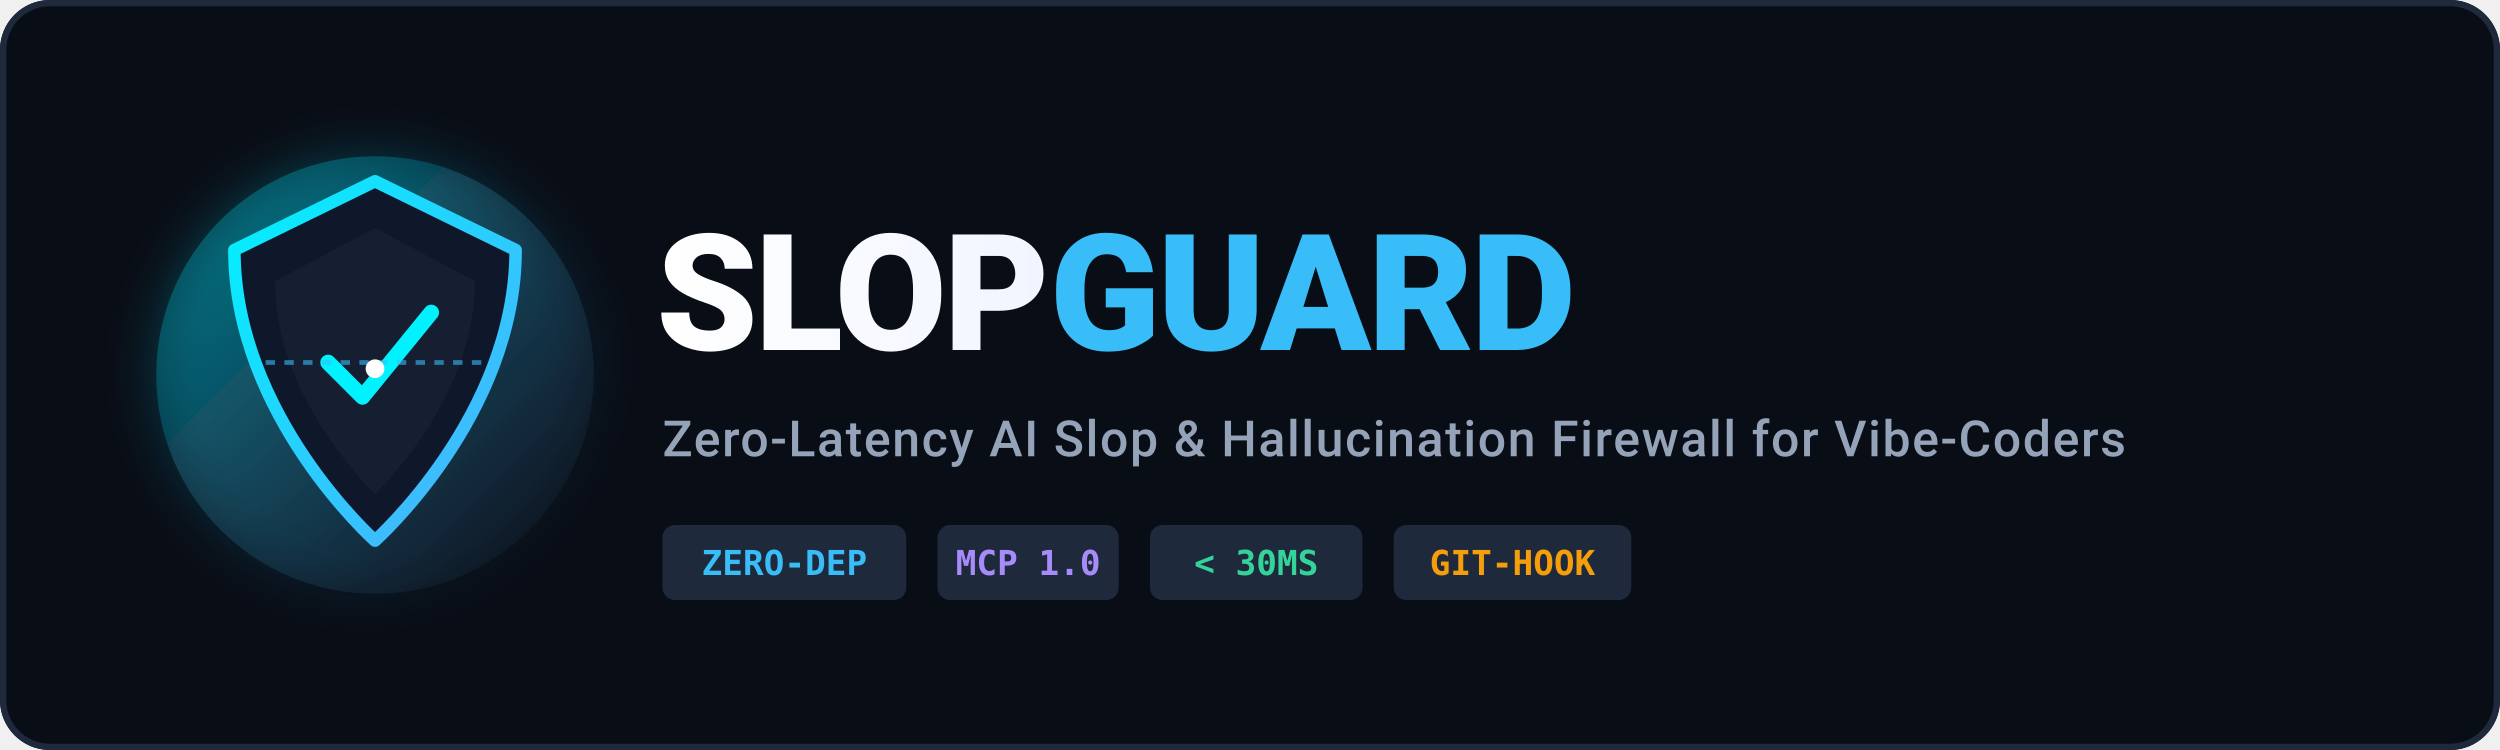
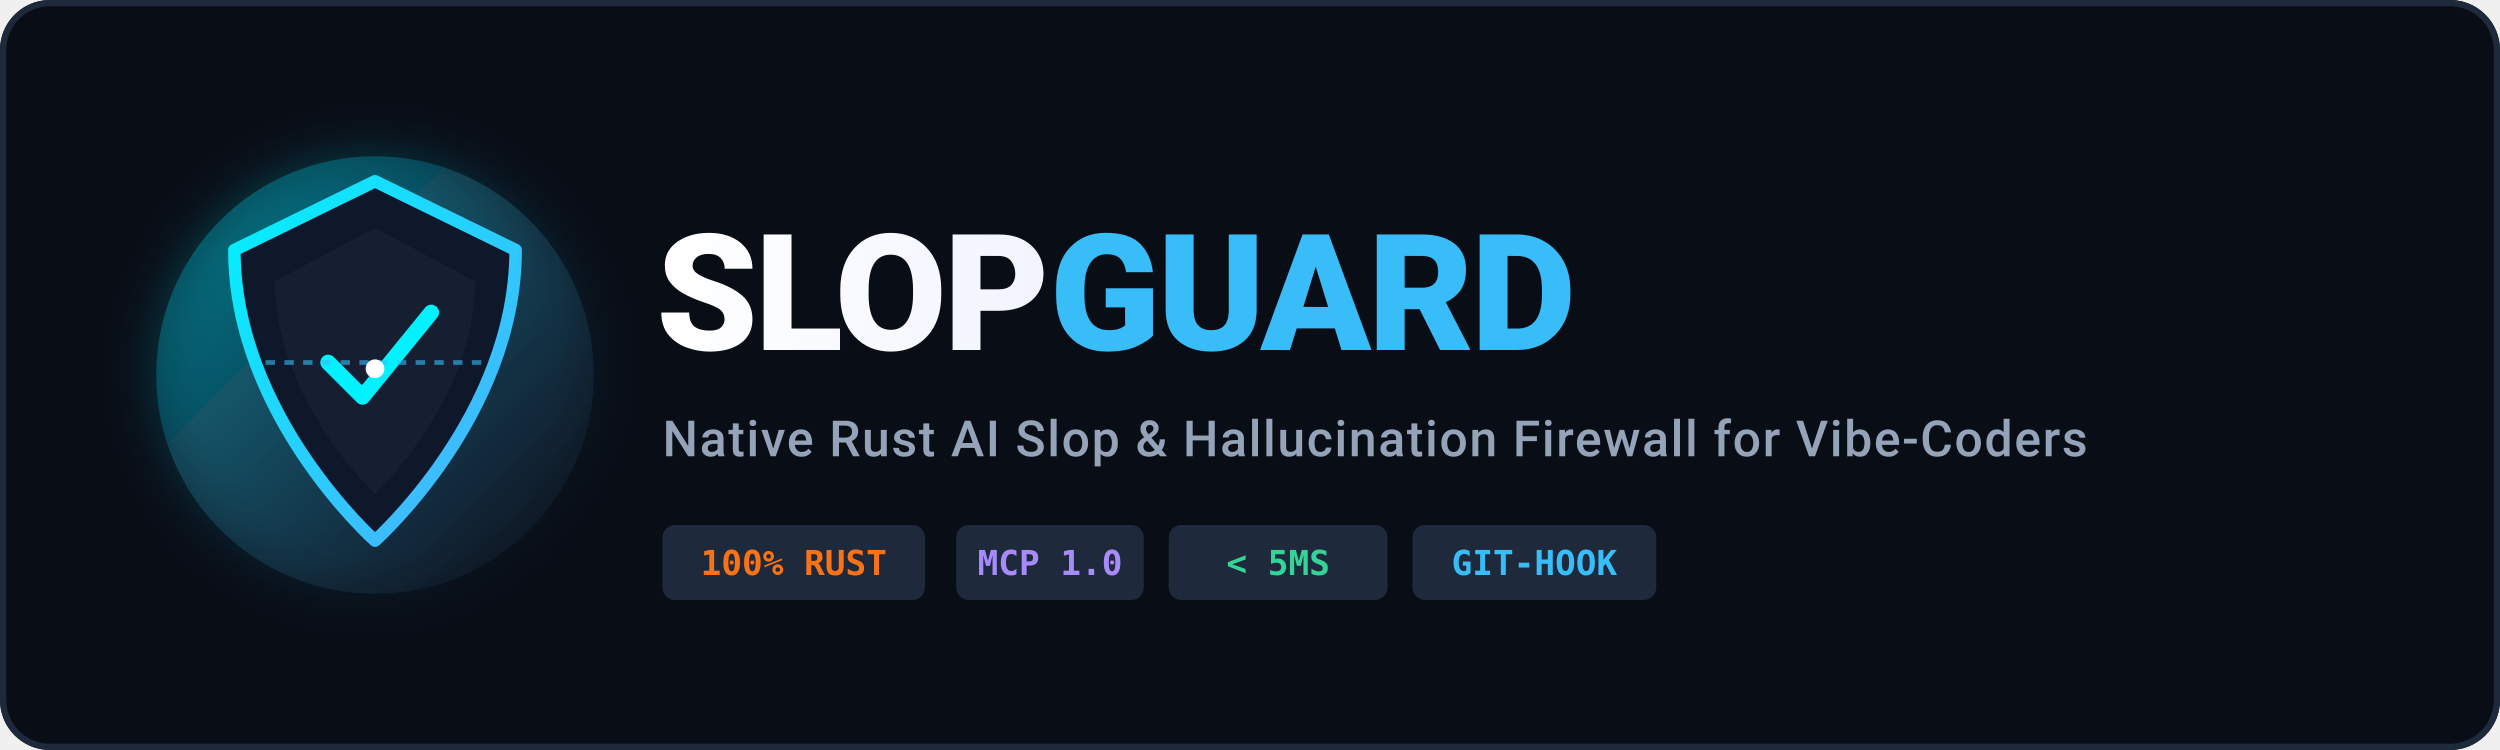
<svg xmlns="http://www.w3.org/2000/svg" viewBox="0 0 800 240" width="100%" height="100%" fill="none">
  <defs>
    <linearGradient id="shieldGrad" x1="0%" y1="0%" x2="100%" y2="100%">
      <stop offset="0%" stop-color="#00f2fe" />
      <stop offset="100%" stop-color="#4facfe" />
    </linearGradient>
    <linearGradient id="textGrad" x1="0%" y1="0%" x2="100%" y2="0%">
      <stop offset="0%" stop-color="#ffffff" />
      <stop offset="100%" stop-color="#e0e7ff" />
    </linearGradient>
    <linearGradient id="glowGrad" x1="0%" y1="0%" x2="100%" y2="100%">
      <stop offset="0%" stop-color="#00f2fe" stop-opacity="0.3" />
      <stop offset="100%" stop-color="#4facfe" stop-opacity="0" />
    </linearGradient>
    <filter id="glow" x="-20%" y="-20%" width="140%" height="140%">
      <feGaussianBlur stdDeviation="8" result="blur" />
      <feComposite in="SourceGraphic" in2="blur" operator="over" />
    </filter>
  </defs>
  <rect width="800" height="240" rx="16" fill="#090d16" />
  <rect x="1" y="1" width="798" height="238" rx="15" stroke="#1e293b" stroke-width="2" />
  <circle cx="120" cy="120" r="70" fill="url(#glowGrad)" filter="url(#glow)" />
  <g transform="translate(60, 48)">
    <path d="M 60 10 L 105 32 C 105 85 60 125 60 125 C 60 125 15 85 15 32 Z" fill="#0f172a" stroke="url(#shieldGrad)" stroke-width="4" stroke-linejoin="round" />
    <path d="M 60 25 L 92 42 C 92 80 60 110 60 110 C 60 110 28 80 28 42 Z" fill="#1e293b" fill-opacity="0.5" />
    <path d="M 45 68 L 56 79 L 78 52" stroke="#00f2fe" stroke-width="5" stroke-linecap="round" stroke-linejoin="round" />
    <line x1="25" y1="68" x2="95" y2="68" stroke="#38bdf8" stroke-width="1.5" stroke-dasharray="3 3" opacity="0.6" />
    <circle cx="60" cy="70" r="3" fill="#ffffff" />
  </g>
  <text x="210" y="112" fill="url(#textGrad)" font-family="system-ui, -apple-system, BlinkMacSystemFont, 'Segoe UI', Roboto, sans-serif" font-size="52" font-weight="900" letter-spacing="-1">SLOP<tspan fill="#38bdf8">GUARD</tspan>
  </text>
-   <text x="212" y="146" fill="#94a3b8" font-family="system-ui, -apple-system, BlinkMacSystemFont, 'Segoe UI', Roboto, sans-serif" font-size="16" font-weight="500" letter-spacing="0.5">Zero-Latency AI Slop &amp; Hallucination Firewall for Vibe-Coders</text>
+   <text x="212" y="146" fill="#94a3b8" font-family="system-ui, -apple-system, BlinkMacSystemFont, 'Segoe UI', Roboto, sans-serif" font-size="16" font-weight="500" letter-spacing="0.5">Native Rust AI Slop &amp; Hallucination Firewall for Vibe-Coders</text>
  <g transform="translate(212, 168)">
-     <rect width="78" height="24" rx="4" fill="#1e293b" />
-     <text x="39" y="16" fill="#38bdf8" font-family="monospace" font-size="11" font-weight="700" text-anchor="middle">ZERO-DEP</text>
-     <rect x="88" width="58" height="24" rx="4" fill="#1e293b" />
-     <text x="117" y="16" fill="#a78bfa" font-family="monospace" font-size="11" font-weight="700" text-anchor="middle">MCP 1.0</text>
-     <rect x="156" width="68" height="24" rx="4" fill="#1e293b" />
-     <text x="190" y="16" fill="#34d399" font-family="monospace" font-size="11" font-weight="700" text-anchor="middle">&lt; 30MS</text>
-     <rect x="234" width="76" height="24" rx="4" fill="#1e293b" />
-     <text x="272" y="16" fill="#f59e0b" font-family="monospace" font-size="11" font-weight="700" text-anchor="middle">GIT-HOOK</text>
+     <rect width="84" height="24" rx="4" fill="#1e293b" />
+     <text x="42" y="16" fill="#f97316" font-family="monospace" font-size="11" font-weight="700" text-anchor="middle">100% RUST</text>
+     <rect x="94" width="60" height="24" rx="4" fill="#1e293b" />
+     <text x="124" y="16" fill="#a78bfa" font-family="monospace" font-size="11" font-weight="700" text-anchor="middle">MCP 1.0</text>
+     <rect x="162" width="70" height="24" rx="4" fill="#1e293b" />
+     <text x="197" y="16" fill="#34d399" font-family="monospace" font-size="11" font-weight="700" text-anchor="middle">&lt; 5MS</text>
+     <rect x="240" width="78" height="24" rx="4" fill="#1e293b" />
+     <text x="279" y="16" fill="#38bdf8" font-family="monospace" font-size="11" font-weight="700" text-anchor="middle">GIT-HOOK</text>
  </g>
</svg>
